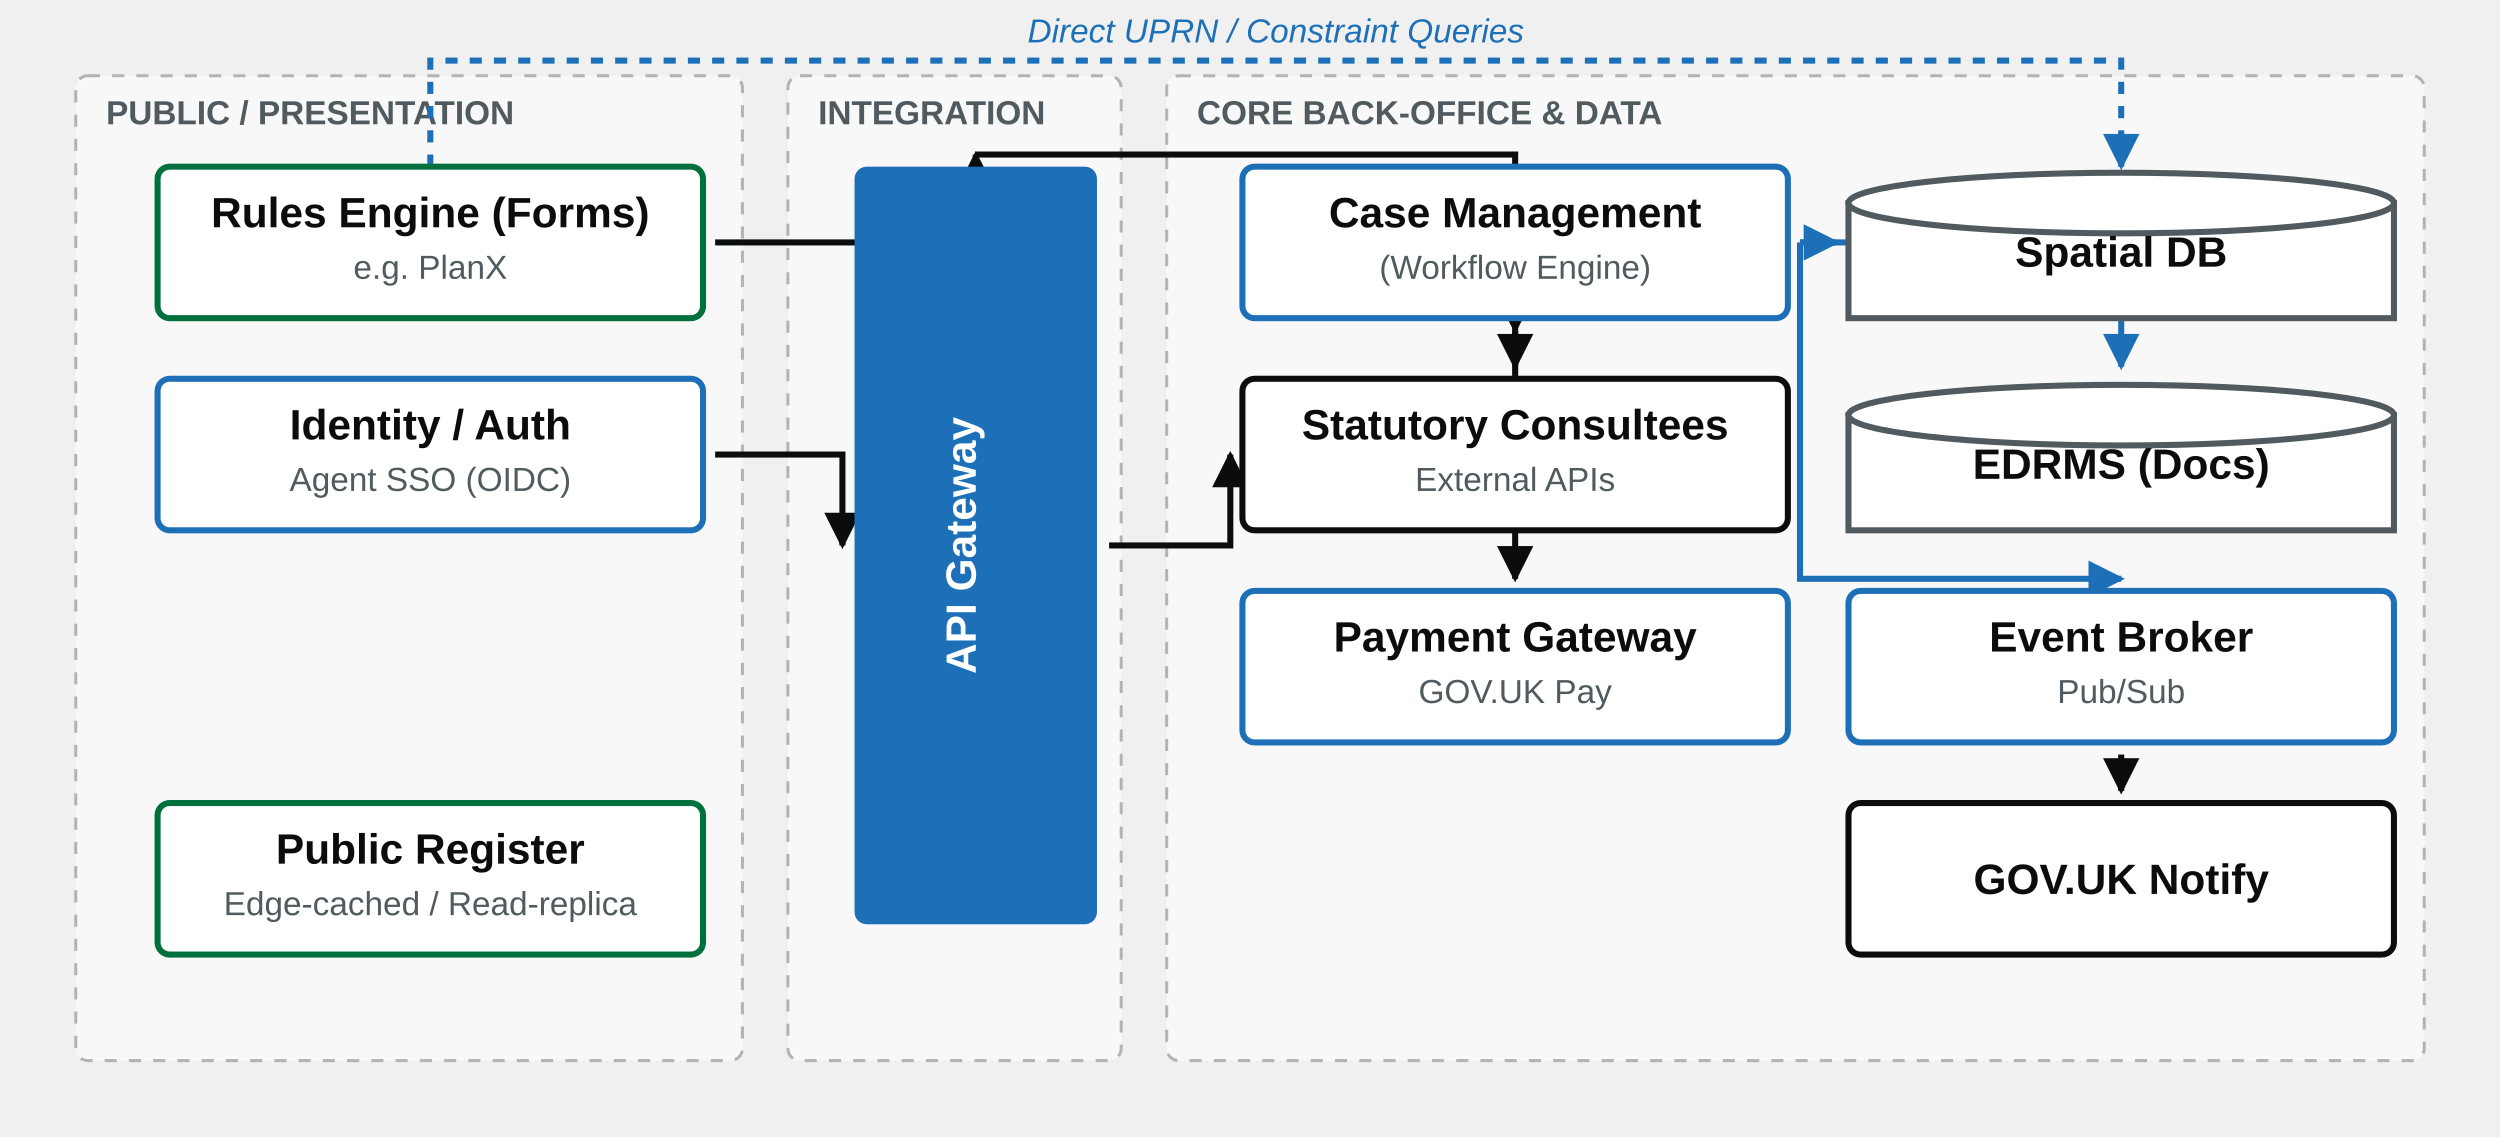
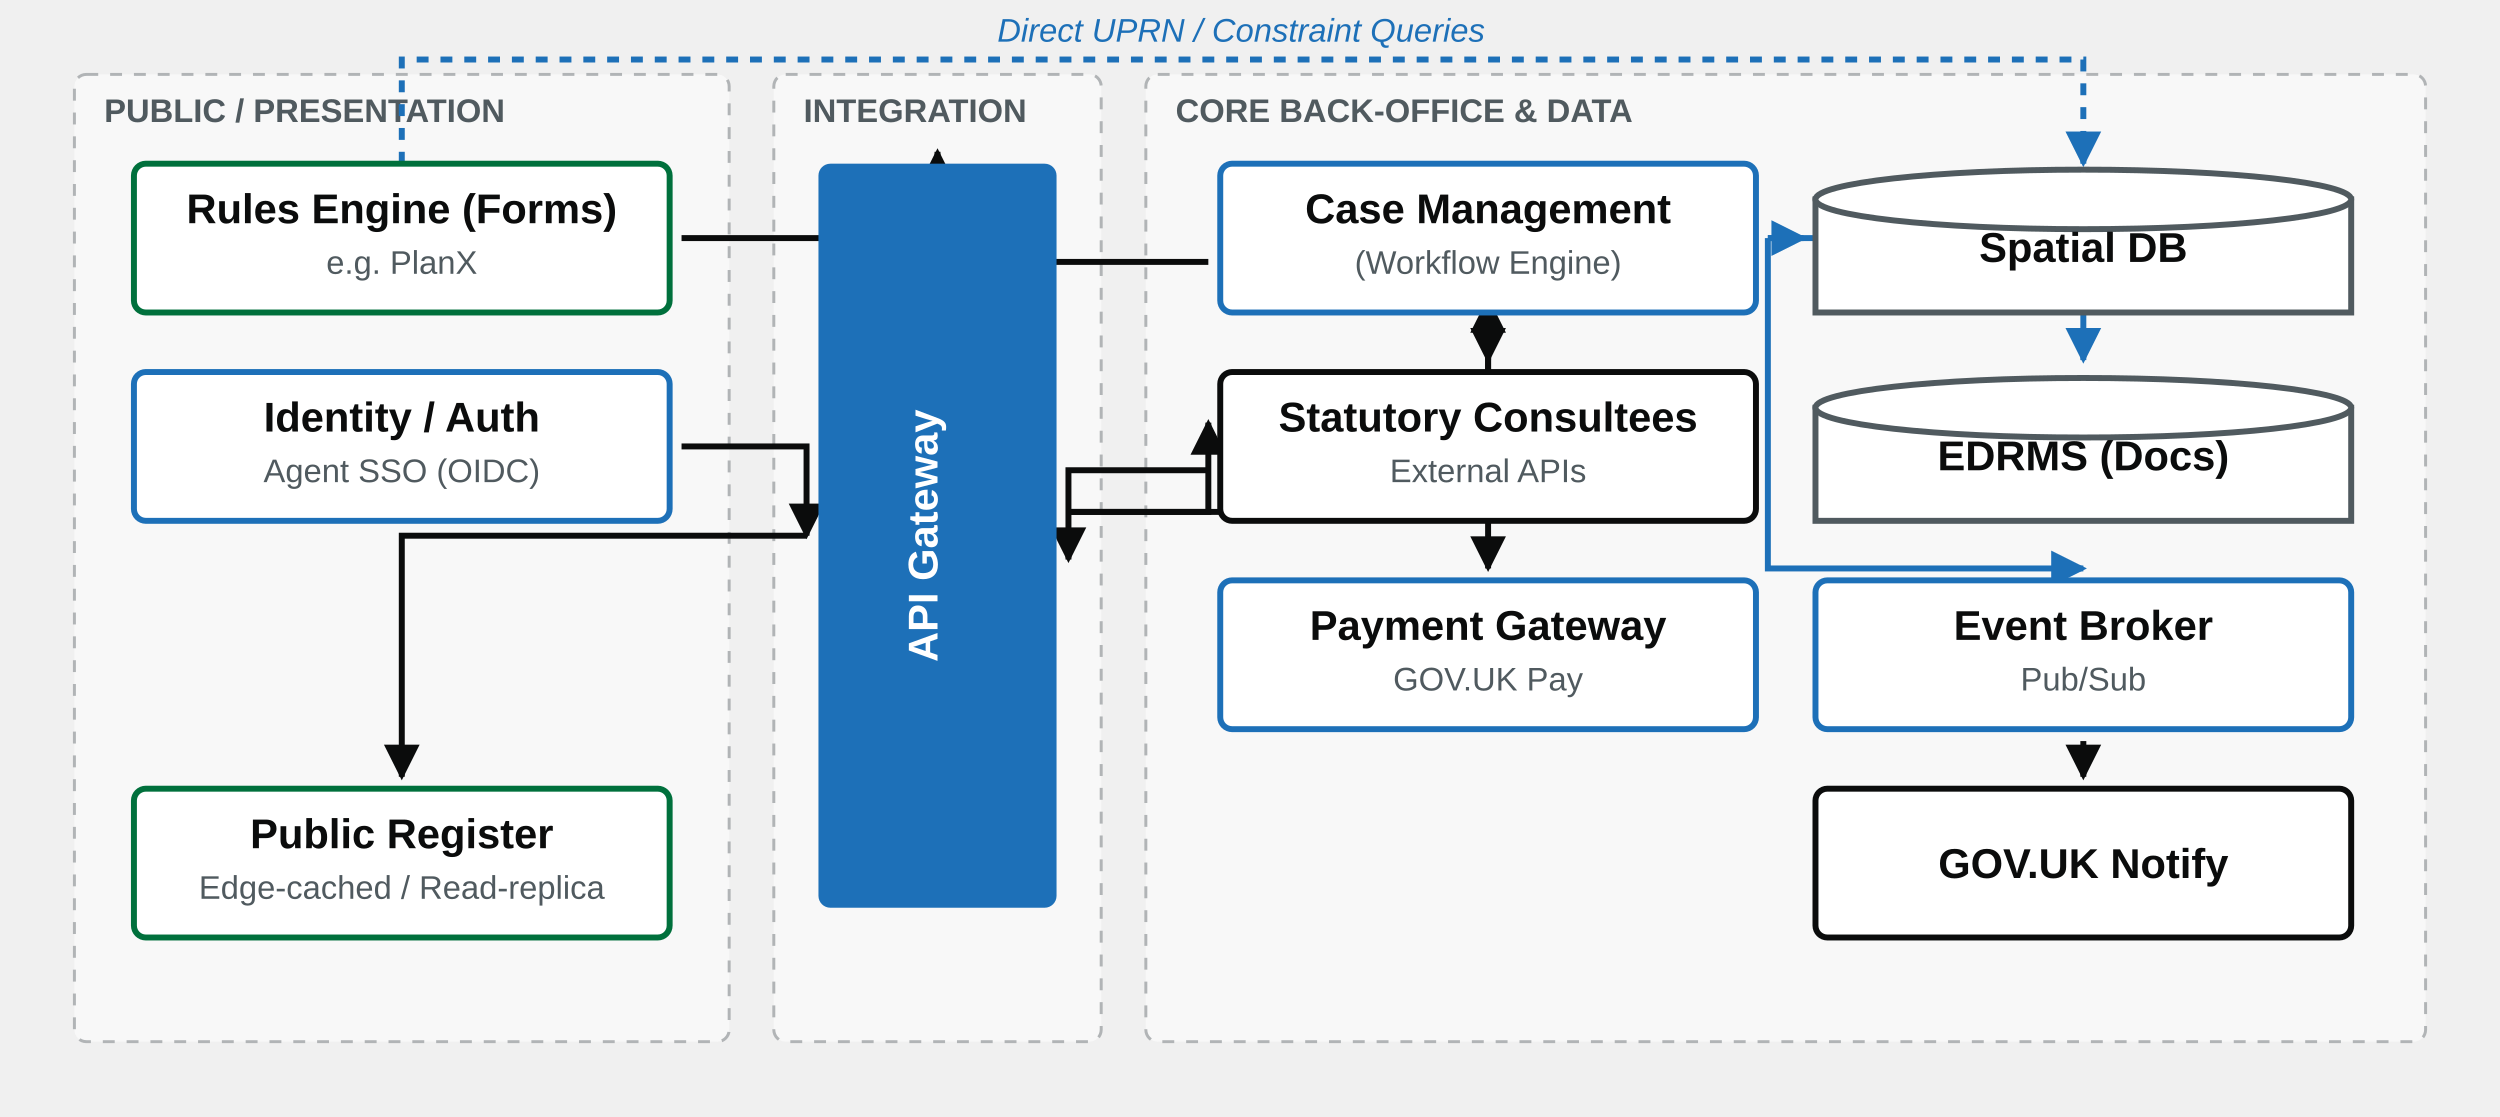
- <svg xmlns="http://www.w3.org/2000/svg" viewBox="0 0 825 375" width="100%" height="100%" style="font-family: 'GDS Transport', Arial, sans-serif;">
+ <svg xmlns="http://www.w3.org/2000/svg" viewBox="0 0 840 375" width="100%" height="100%" style="font-family: 'GDS Transport', Arial, sans-serif;">
  <defs>
    <marker id="arrow" viewBox="0 0 10 10" refX="9" refY="5" markerWidth="6" markerHeight="6" orient="auto-start-reverse">
      <path d="M 0 0 L 10 5 L 0 10 z" fill="#0b0c0c" />
    </marker>
    <marker id="arrow-blue" viewBox="0 0 10 10" refX="9" refY="5" markerWidth="6" markerHeight="6" orient="auto-start-reverse">
      <path d="M 0 0 L 10 5 L 0 10 z" fill="#1d70b8" />
    </marker>
  </defs>
  <rect x="25" y="25" width="220" height="325" fill="#f8f8f8" stroke="#b1b4b6" stroke-dasharray="4" rx="4" />
  <text x="35" y="41" font-size="11" font-weight="bold" fill="#505a5f">PUBLIC / PRESENTATION</text>
  <rect x="260" y="25" width="110" height="325" fill="#f8f8f8" stroke="#b1b4b6" stroke-dasharray="4" rx="4" />
  <text x="270" y="41" font-size="11" font-weight="bold" fill="#505a5f">INTEGRATION</text>
-   <rect x="385" y="25" width="415" height="325" fill="#f8f8f8" stroke="#b1b4b6" stroke-dasharray="4" rx="4" />
+   <rect x="385" y="25" width="430" height="325" fill="#f8f8f8" stroke="#b1b4b6" stroke-dasharray="4" rx="4" />
  <text x="395" y="41" font-size="11" font-weight="bold" fill="#505a5f">CORE BACK-OFFICE &amp; DATA</text>
-   <path d="M 236 80 L 322 80 L 322 51" fill="none" stroke="#0b0c0c" stroke-width="2" marker-end="url(#arrow)" />
-   <path d="M 236 150 L 278 150 L 278 180" fill="none" stroke="#0b0c0c" stroke-width="2" marker-end="url(#arrow)" />
-   <path d="M 322 51 L 500 51 L 500 109" fill="none" stroke="#0b0c0c" stroke-width="2" marker-end="url(#arrow)" />
+   <path d="M 229 80 L 315 80 L 315 51" fill="none" stroke="#0b0c0c" stroke-width="2" marker-end="url(#arrow)" />
+   <path d="M 229 150 L 271 150 L 271 180" fill="none" stroke="#0b0c0c" stroke-width="2" marker-end="url(#arrow)" />
+   <path d="M 359 172 L 500 172 L 500 101" fill="none" stroke="#0b0c0c" stroke-width="2" marker-end="url(#arrow)" />
+   <path d="M 406 88 L 315 88 L 315 59" fill="none" stroke="#0b0c0c" stroke-width="2" marker-end="url(#arrow)" />
  <line x1="594" y1="80" x2="606" y2="80" stroke="#1d70b8" stroke-width="2" marker-end="url(#arrow-blue)" />
  <path d="M 594 80 L 700 80 L 700 121" fill="none" stroke="#1d70b8" stroke-width="2" marker-end="url(#arrow-blue)" />
  <line x1="500" y1="109" x2="500" y2="121" stroke="#0b0c0c" stroke-width="2" marker-end="url(#arrow)" />
  <line x1="500" y1="109" x2="500" y2="191" stroke="#0b0c0c" stroke-width="2" marker-end="url(#arrow)" />
  <path d="M 594 80 L 594 191 L 700 191" fill="none" stroke="#1d70b8" stroke-width="2" marker-end="url(#arrow-blue)" />
  <line x1="700" y1="249" x2="700" y2="261" stroke="#0b0c0c" stroke-width="2" marker-end="url(#arrow)" />
-   <path d="M 366 180 L 406 180 L 406 150" fill="none" stroke="#0b0c0c" stroke-width="2" marker-end="url(#arrow)" />
-   <path d="M 142 55 L 142 20 L 700 20 L 700 55" fill="none" stroke="#1d70b8" stroke-width="2" stroke-dasharray="4" marker-end="url(#arrow-blue)" />
-   <text x="421" y="14" font-size="11" font-style="italic" text-anchor="middle" fill="#1d70b8">Direct UPRN / Constraint Queries</text>
-   <rect x="52" y="55" width="180" height="50" fill="#ffffff" stroke="#00703c" stroke-width="2" rx="4" />
-   <text x="142" y="75" font-size="14" font-weight="bold" text-anchor="middle" fill="#0b0c0c">Rules Engine (Forms)</text>
-   <text x="142" y="92" font-size="11" text-anchor="middle" fill="#505a5f">e.g. PlanX</text>
-   <rect x="52" y="125" width="180" height="50" fill="#ffffff" stroke="#1d70b8" stroke-width="2" rx="4" />
-   <text x="142" y="145" font-size="14" font-weight="bold" text-anchor="middle" fill="#0b0c0c">Identity / Auth</text>
-   <text x="142" y="162" font-size="11" text-anchor="middle" fill="#505a5f">Agent SSO (OIDC)</text>
-   <rect x="52" y="265" width="180" height="50" fill="#ffffff" stroke="#00703c" stroke-width="2" rx="4" />
-   <text x="142" y="285" font-size="14" font-weight="bold" text-anchor="middle" fill="#0b0c0c">Public Register</text>
-   <text x="142" y="302" font-size="11" text-anchor="middle" fill="#505a5f">Edge-cached / Read-replica</text>
-   <rect x="282" y="55" width="80" height="250" fill="#1d70b8" rx="4" />
-   <text x="322" y="180" font-size="14" font-weight="bold" text-anchor="middle" fill="#ffffff" transform="rotate(-90 322 180)">API Gateway</text>
+   <path d="M 359 172 L 406 172 L 406 142" fill="none" stroke="#0b0c0c" stroke-width="2" marker-end="url(#arrow)" />
+   <path d="M 406 158 L 359 158 L 359 188" fill="none" stroke="#0b0c0c" stroke-width="2" marker-end="url(#arrow)" />
+   <path d="M 271 180 L 135 180 L 135 261" fill="none" stroke="#0b0c0c" stroke-width="2" marker-end="url(#arrow)" />
+   <path d="M 135 55 L 135 20 L 700 20 L 700 55" fill="none" stroke="#1d70b8" stroke-width="2" stroke-dasharray="4" marker-end="url(#arrow-blue)" />
+   <text x="417" y="14" font-size="11" font-style="italic" text-anchor="middle" fill="#1d70b8">Direct UPRN / Constraint Queries</text>
+   <rect x="45" y="55" width="180" height="50" fill="#ffffff" stroke="#00703c" stroke-width="2" rx="4" />
+   <text x="135" y="75" font-size="14" font-weight="bold" text-anchor="middle" fill="#0b0c0c">Rules Engine (Forms)</text>
+   <text x="135" y="92" font-size="11" text-anchor="middle" fill="#505a5f">e.g. PlanX</text>
+   <rect x="45" y="125" width="180" height="50" fill="#ffffff" stroke="#1d70b8" stroke-width="2" rx="4" />
+   <text x="135" y="145" font-size="14" font-weight="bold" text-anchor="middle" fill="#0b0c0c">Identity / Auth</text>
+   <text x="135" y="162" font-size="11" text-anchor="middle" fill="#505a5f">Agent SSO (OIDC)</text>
+   <rect x="45" y="265" width="180" height="50" fill="#ffffff" stroke="#00703c" stroke-width="2" rx="4" />
+   <text x="135" y="285" font-size="14" font-weight="bold" text-anchor="middle" fill="#0b0c0c">Public Register</text>
+   <text x="135" y="302" font-size="11" text-anchor="middle" fill="#505a5f">Edge-cached / Read-replica</text>
+   <rect x="275" y="55" width="80" height="250" fill="#1d70b8" rx="4" />
+   <text x="315" y="180" font-size="14" font-weight="bold" text-anchor="middle" fill="#ffffff" transform="rotate(-90 315 180)">API Gateway</text>
  <rect x="410" y="55" width="180" height="50" fill="#ffffff" stroke="#1d70b8" stroke-width="2" rx="4" />
  <text x="500" y="75" font-size="14" font-weight="bold" text-anchor="middle" fill="#0b0c0c">Case Management</text>
  <text x="500" y="92" font-size="11" text-anchor="middle" fill="#505a5f">(Workflow Engine)</text>
  <rect x="410" y="125" width="180" height="50" fill="#ffffff" stroke="#0b0c0c" stroke-width="2" rx="4" />
  <text x="500" y="145" font-size="14" font-weight="bold" text-anchor="middle" fill="#0b0c0c">Statutory Consultees</text>
  <text x="500" y="162" font-size="11" text-anchor="middle" fill="#505a5f">External APIs</text>
  <rect x="410" y="195" width="180" height="50" fill="#ffffff" stroke="#1d70b8" stroke-width="2" rx="4" />
  <text x="500" y="215" font-size="14" font-weight="bold" text-anchor="middle" fill="#0b0c0c">Payment Gateway</text>
  <text x="500" y="232" font-size="11" text-anchor="middle" fill="#505a5f">GOV.UK Pay</text>
  <path d="M 610 67 L 790 67 L 790 105 L 610 105 Z" fill="#ffffff" stroke="#505a5f" stroke-width="2" />
  <path d="M 610 67 Q 700 77 790 67" fill="none" stroke="#505a5f" stroke-width="1" />
  <ellipse cx="700" cy="67" rx="90" ry="10" fill="#ffffff" stroke="#505a5f" stroke-width="2" />
  <text x="700" y="88" font-size="14" font-weight="bold" text-anchor="middle" fill="#0b0c0c">Spatial DB</text>
  <path d="M 610 137 L 790 137 L 790 175 L 610 175 Z" fill="#ffffff" stroke="#505a5f" stroke-width="2" />
  <path d="M 610 137 Q 700 147 790 137" fill="none" stroke="#505a5f" stroke-width="1" />
  <ellipse cx="700" cy="137" rx="90" ry="10" fill="#ffffff" stroke="#505a5f" stroke-width="2" />
  <text x="700" y="158" font-size="14" font-weight="bold" text-anchor="middle" fill="#0b0c0c">EDRMS (Docs)</text>
  <rect x="610" y="195" width="180" height="50" fill="#ffffff" stroke="#1d70b8" stroke-width="2" rx="4" />
  <text x="700" y="215" font-size="14" font-weight="bold" text-anchor="middle" fill="#0b0c0c">Event Broker</text>
  <text x="700" y="232" font-size="11" text-anchor="middle" fill="#505a5f">Pub/Sub</text>
  <rect x="610" y="265" width="180" height="50" fill="#ffffff" stroke="#0b0c0c" stroke-width="2" rx="4" />
  <text x="700" y="295" font-size="14" font-weight="bold" text-anchor="middle" fill="#0b0c0c">GOV.UK Notify</text>
</svg>
